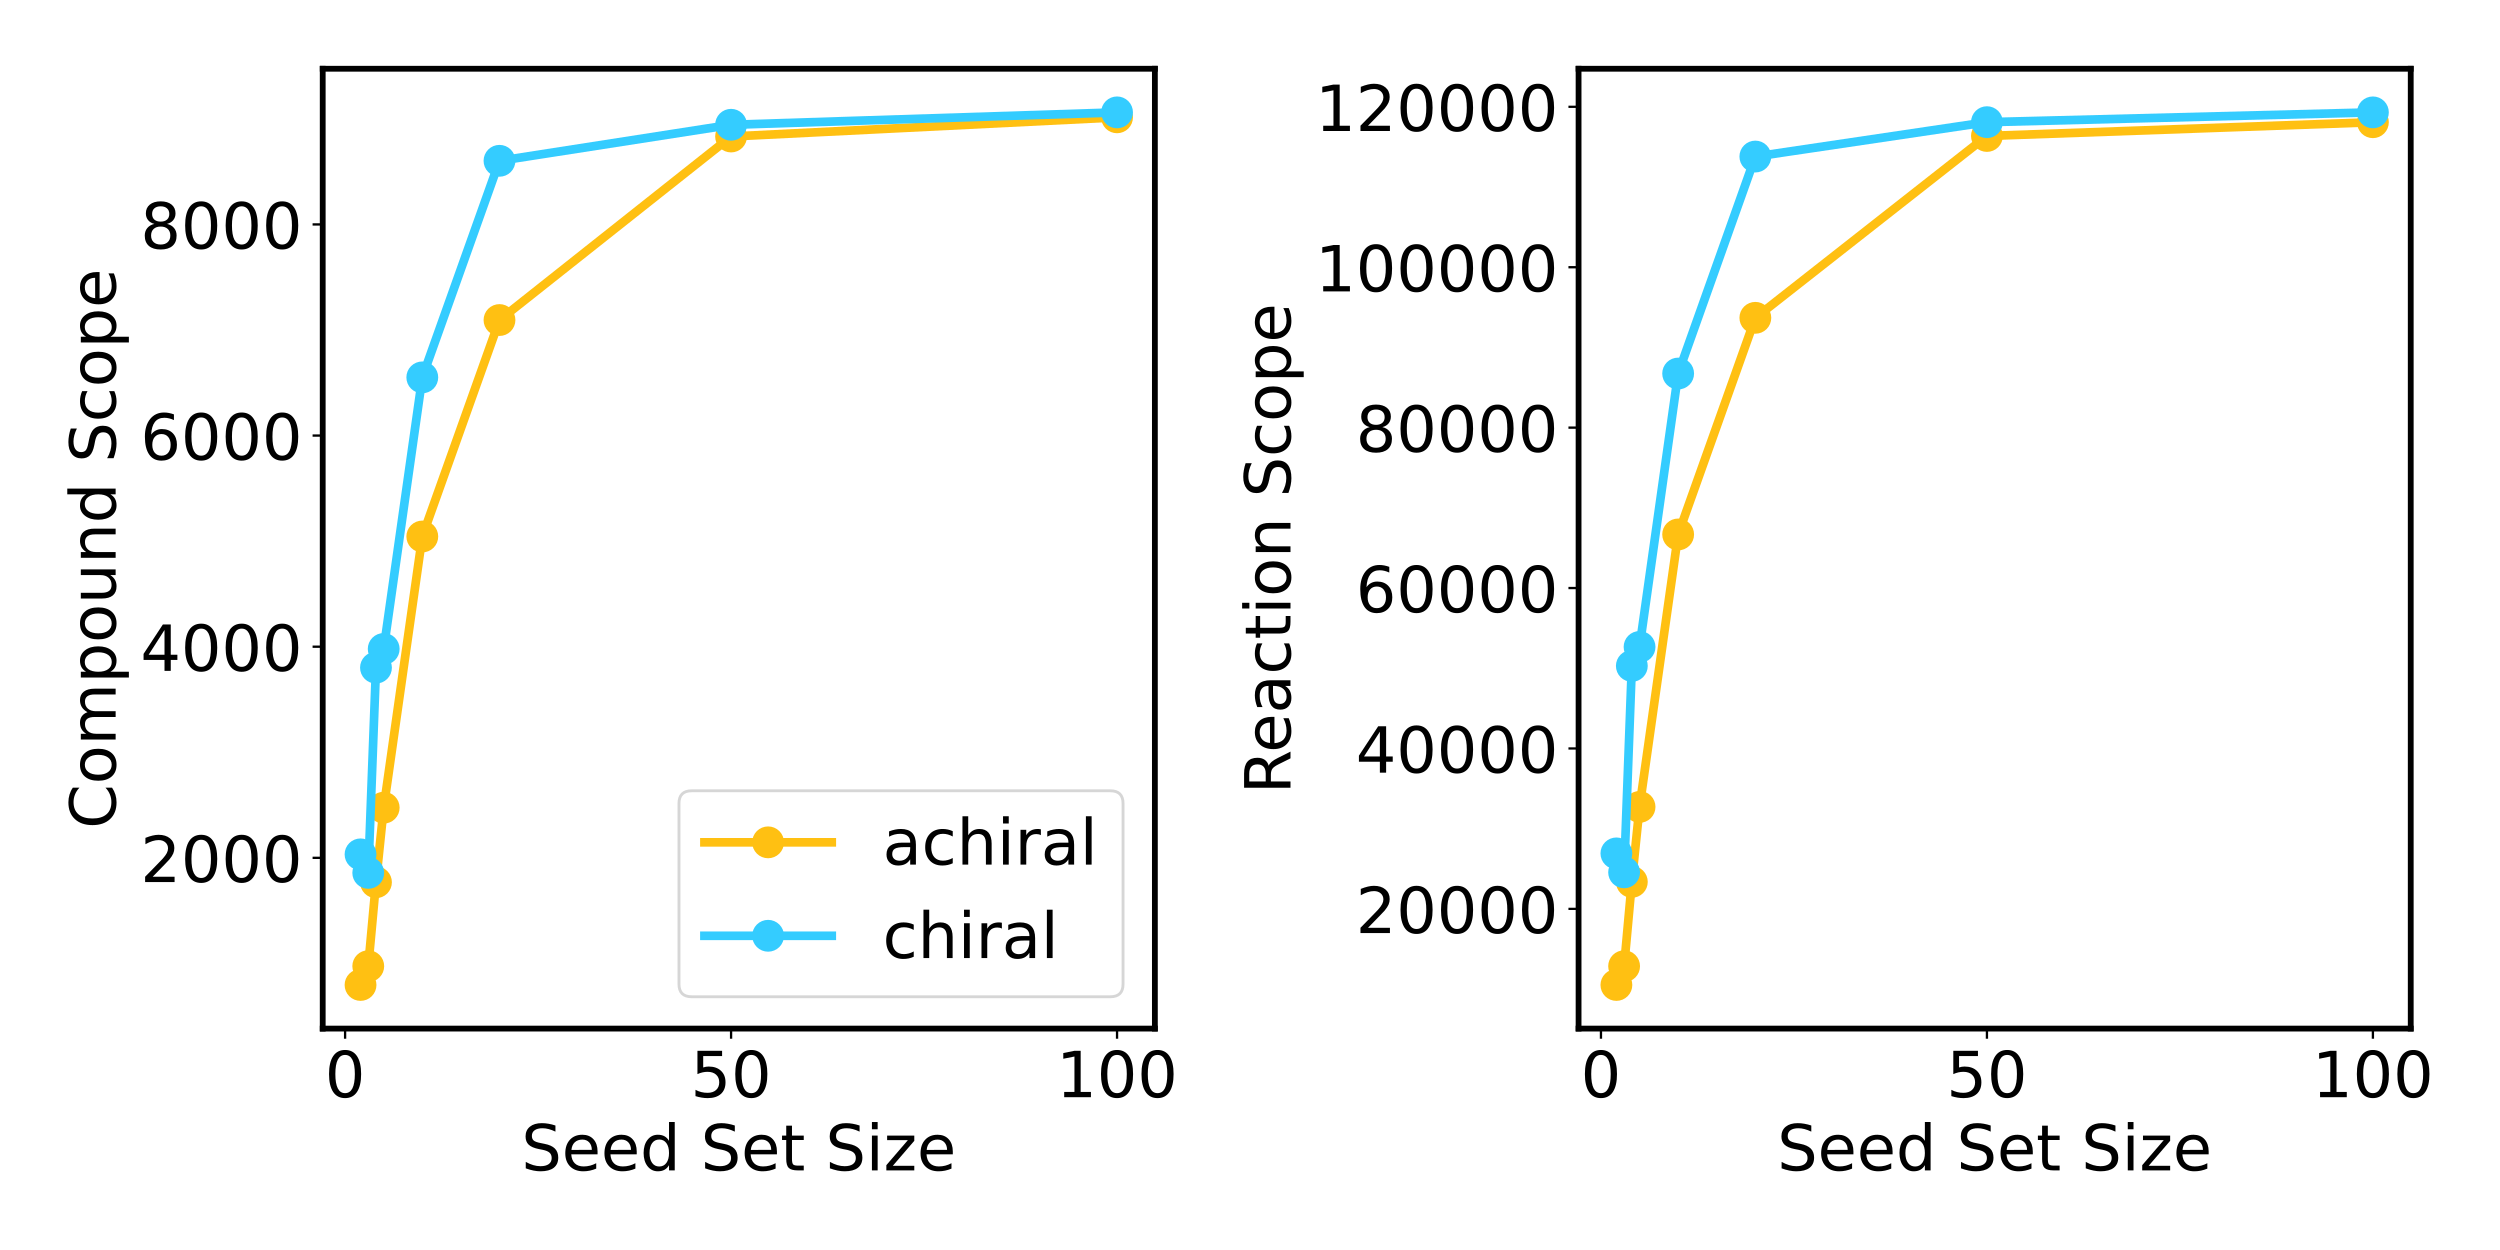
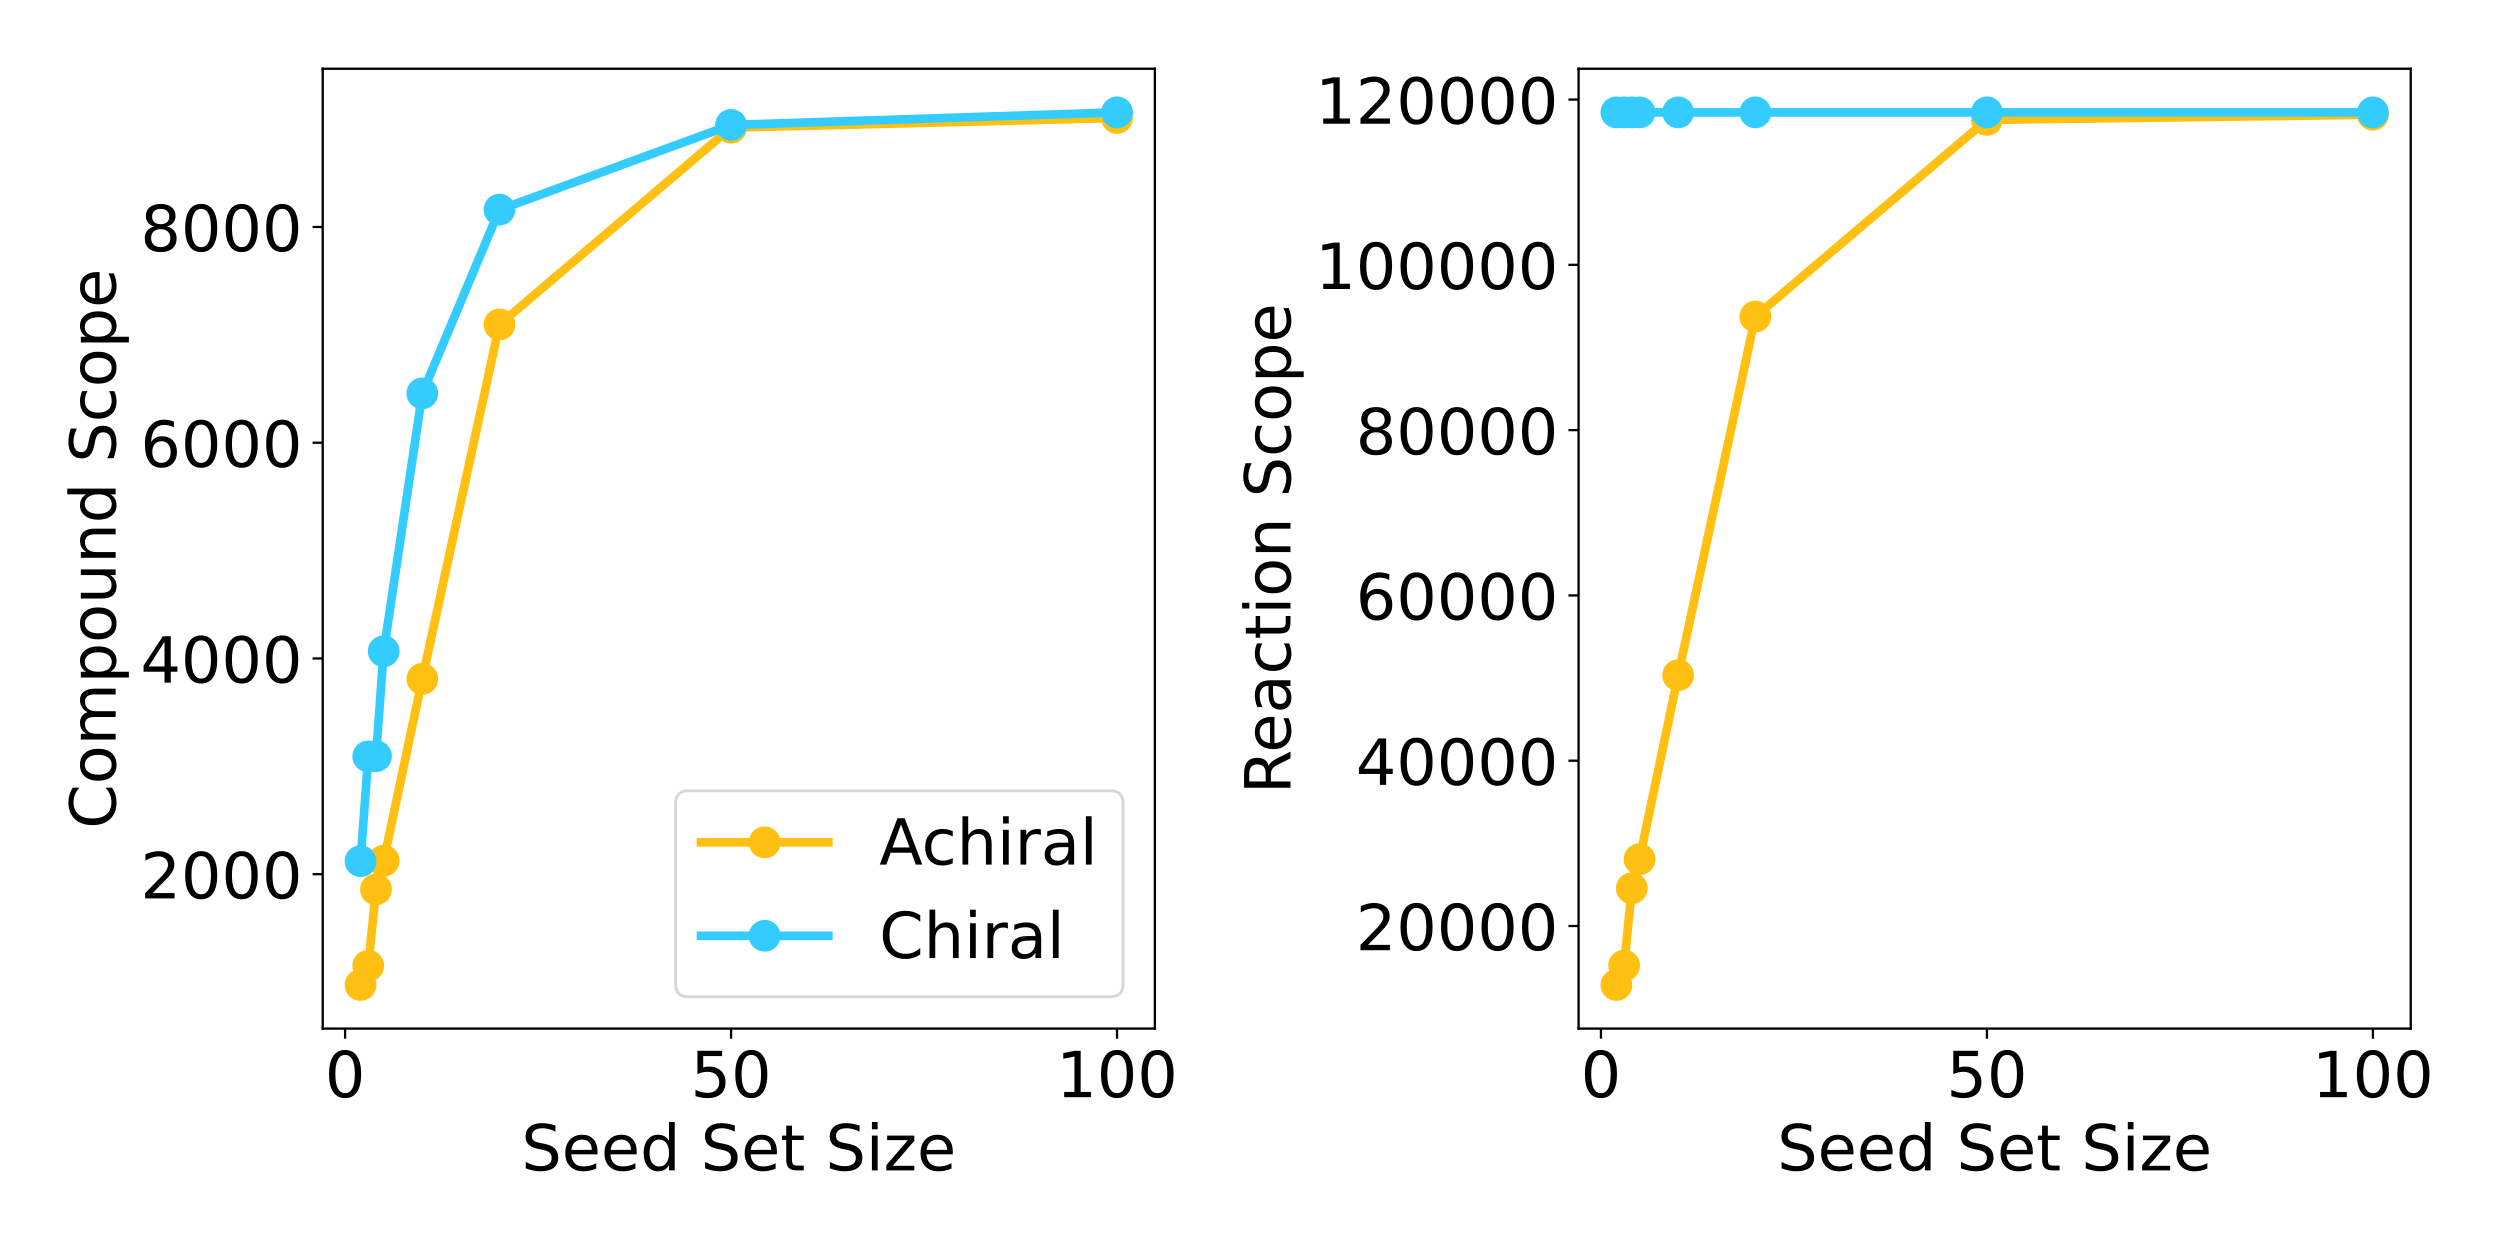
<svg xmlns="http://www.w3.org/2000/svg" xmlns:xlink="http://www.w3.org/1999/xlink" width="864pt" height="432pt" viewBox="0 0 864 432" version="1.1">
  <defs>
    <style type="text/css">*{stroke-linejoin: round; stroke-linecap: butt}</style>
  </defs>
  <g id="figure_1">
    <g id="patch_1">
      <path d="M 0 432  L 864 432  L 864 0  L 0 0  z " style="fill: #ffffff" />
    </g>
    <g id="axes_1">
      <g id="patch_2">
        <path d="M 111.53 355.48  L 399.125 355.48  L 399.125 23.76  L 111.53 23.76  z " style="fill: #ffffff" />
      </g>
      <g id="matplotlib.axis_1">
        <g id="xtick_1">
          <g id="line2d_1">
            <defs>
-               <path id="m69661c7855" d="M 0 0  L 0 3.5  " style="stroke: #000000; stroke-width: 0.8" />
+               <path id="m229aaa0eaf" d="M 0 0  L 0 3.5  " style="stroke: #000000; stroke-width: 0.8" />
            </defs>
            <g>
-               <use xlink:href="#m69661c7855" x="119.267" y="355.48" style="stroke: #000000; stroke-width: 0.8" />
+               <use xlink:href="#m229aaa0eaf" x="119.267" y="355.48" style="stroke: #000000; stroke-width: 0.8" />
            </g>
          </g>
          <g id="text_1">
            <g transform="translate(112.268 379.1966) scale(0.22 -0.22)">
              <defs>
                <path id="DejaVuSans-30" d="M 2034 4250  Q 1547 4250 1301 3770  Q 1056 3291 1056 2328  Q 1056 1369 1301 889  Q 1547 409 2034 409  Q 2525 409 2770 889  Q 3016 1369 3016 2328  Q 3016 3291 2770 3770  Q 2525 4250 2034 4250  z M 2034 4750  Q 2819 4750 3233 4129  Q 3647 3509 3647 2328  Q 3647 1150 3233 529  Q 2819 -91 2034 -91  Q 1250 -91 836 529  Q 422 1150 422 2328  Q 422 3509 836 4129  Q 1250 4750 2034 4750  z " transform="scale(0.015625)" />
              </defs>
              <use xlink:href="#DejaVuSans-30" />
            </g>
          </g>
        </g>
        <g id="xtick_2">
          <g id="line2d_2">
            <g>
-               <use xlink:href="#m69661c7855" x="252.66" y="355.48" style="stroke: #000000; stroke-width: 0.8" />
+               <use xlink:href="#m229aaa0eaf" x="252.66" y="355.48" style="stroke: #000000; stroke-width: 0.8" />
            </g>
          </g>
          <g id="text_2">
            <g transform="translate(238.662 379.1966) scale(0.22 -0.22)">
              <defs>
                <path id="DejaVuSans-35" d="M 691 4666  L 3169 4666  L 3169 4134  L 1269 4134  L 1269 2991  Q 1406 3038 1543 3061  Q 1681 3084 1819 3084  Q 2600 3084 3056 2656  Q 3513 2228 3513 1497  Q 3513 744 3044 326  Q 2575 -91 1722 -91  Q 1428 -91 1123 -41  Q 819 9 494 109  L 494 744  Q 775 591 1075 516  Q 1375 441 1709 441  Q 2250 441 2565 725  Q 2881 1009 2881 1497  Q 2881 1984 2565 2268  Q 2250 2553 1709 2553  Q 1456 2553 1204 2497  Q 953 2441 691 2322  L 691 4666  z " transform="scale(0.015625)" />
              </defs>
              <use xlink:href="#DejaVuSans-35" />
              <use xlink:href="#DejaVuSans-30" x="63.623" />
            </g>
          </g>
        </g>
        <g id="xtick_3">
          <g id="line2d_3">
            <g>
-               <use xlink:href="#m69661c7855" x="386.052" y="355.48" style="stroke: #000000; stroke-width: 0.8" />
+               <use xlink:href="#m229aaa0eaf" x="386.052" y="355.48" style="stroke: #000000; stroke-width: 0.8" />
            </g>
          </g>
          <g id="text_3">
            <g transform="translate(365.056 379.1966) scale(0.22 -0.22)">
              <defs>
                <path id="DejaVuSans-31" d="M 794 531  L 1825 531  L 1825 4091  L 703 3866  L 703 4441  L 1819 4666  L 2450 4666  L 2450 531  L 3481 531  L 3481 0  L 794 0  L 794 531  z " transform="scale(0.015625)" />
              </defs>
              <use xlink:href="#DejaVuSans-31" />
              <use xlink:href="#DejaVuSans-30" x="63.623" />
              <use xlink:href="#DejaVuSans-30" x="127.246" />
            </g>
          </g>
        </g>
        <g id="text_4">
          <g transform="translate(180.187 404.4884) scale(0.22 -0.22)">
            <defs>
              <path id="DejaVuSans-53" d="M 3425 4513  L 3425 3897  Q 3066 4069 2747 4153  Q 2428 4238 2131 4238  Q 1616 4238 1336 4038  Q 1056 3838 1056 3469  Q 1056 3159 1242 3001  Q 1428 2844 1947 2747  L 2328 2669  Q 3034 2534 3370 2195  Q 3706 1856 3706 1288  Q 3706 609 3251 259  Q 2797 -91 1919 -91  Q 1588 -91 1214 -16  Q 841 59 441 206  L 441 856  Q 825 641 1194 531  Q 1563 422 1919 422  Q 2459 422 2753 634  Q 3047 847 3047 1241  Q 3047 1584 2836 1778  Q 2625 1972 2144 2069  L 1759 2144  Q 1053 2284 737 2584  Q 422 2884 422 3419  Q 422 4038 858 4394  Q 1294 4750 2059 4750  Q 2388 4750 2728 4690  Q 3069 4631 3425 4513  z " transform="scale(0.015625)" />
              <path id="DejaVuSans-65" d="M 3597 1894  L 3597 1613  L 953 1613  Q 991 1019 1311 708  Q 1631 397 2203 397  Q 2534 397 2845 478  Q 3156 559 3463 722  L 3463 178  Q 3153 47 2828 -22  Q 2503 -91 2169 -91  Q 1331 -91 842 396  Q 353 884 353 1716  Q 353 2575 817 3079  Q 1281 3584 2069 3584  Q 2775 3584 3186 3129  Q 3597 2675 3597 1894  z M 3022 2063  Q 3016 2534 2758 2815  Q 2500 3097 2075 3097  Q 1594 3097 1305 2825  Q 1016 2553 972 2059  L 3022 2063  z " transform="scale(0.015625)" />
              <path id="DejaVuSans-64" d="M 2906 2969  L 2906 4863  L 3481 4863  L 3481 0  L 2906 0  L 2906 525  Q 2725 213 2448 61  Q 2172 -91 1784 -91  Q 1150 -91 751 415  Q 353 922 353 1747  Q 353 2572 751 3078  Q 1150 3584 1784 3584  Q 2172 3584 2448 3432  Q 2725 3281 2906 2969  z M 947 1747  Q 947 1113 1208 752  Q 1469 391 1925 391  Q 2381 391 2643 752  Q 2906 1113 2906 1747  Q 2906 2381 2643 2742  Q 2381 3103 1925 3103  Q 1469 3103 1208 2742  Q 947 2381 947 1747  z " transform="scale(0.015625)" />
              <path id="DejaVuSans-20" transform="scale(0.015625)" />
              <path id="DejaVuSans-74" d="M 1172 4494  L 1172 3500  L 2356 3500  L 2356 3053  L 1172 3053  L 1172 1153  Q 1172 725 1289 603  Q 1406 481 1766 481  L 2356 481  L 2356 0  L 1766 0  Q 1100 0 847 248  Q 594 497 594 1153  L 594 3053  L 172 3053  L 172 3500  L 594 3500  L 594 4494  L 1172 4494  z " transform="scale(0.015625)" />
              <path id="DejaVuSans-69" d="M 603 3500  L 1178 3500  L 1178 0  L 603 0  L 603 3500  z M 603 4863  L 1178 4863  L 1178 4134  L 603 4134  L 603 4863  z " transform="scale(0.015625)" />
              <path id="DejaVuSans-7a" d="M 353 3500  L 3084 3500  L 3084 2975  L 922 459  L 3084 459  L 3084 0  L 275 0  L 275 525  L 2438 3041  L 353 3041  L 353 3500  z " transform="scale(0.015625)" />
            </defs>
            <use xlink:href="#DejaVuSans-53" />
            <use xlink:href="#DejaVuSans-65" x="63.477" />
            <use xlink:href="#DejaVuSans-65" x="125" />
            <use xlink:href="#DejaVuSans-64" x="186.523" />
            <use xlink:href="#DejaVuSans-20" x="250" />
            <use xlink:href="#DejaVuSans-53" x="281.787" />
            <use xlink:href="#DejaVuSans-65" x="345.264" />
            <use xlink:href="#DejaVuSans-74" x="406.787" />
            <use xlink:href="#DejaVuSans-20" x="445.996" />
            <use xlink:href="#DejaVuSans-53" x="477.783" />
            <use xlink:href="#DejaVuSans-69" x="541.26" />
            <use xlink:href="#DejaVuSans-7a" x="569.043" />
            <use xlink:href="#DejaVuSans-65" x="621.533" />
          </g>
        </g>
      </g>
      <g id="matplotlib.axis_2">
        <g id="ytick_1">
          <g id="line2d_4">
            <defs>
-               <path id="m94de2bd56f" d="M 0 0  L -3.5 0  " style="stroke: #000000; stroke-width: 0.8" />
+               <path id="m6037455cc0" d="M 0 0  L -3.5 0  " style="stroke: #000000; stroke-width: 0.8" />
            </defs>
            <g>
-               <use xlink:href="#m94de2bd56f" x="111.53" y="296.475" style="stroke: #000000; stroke-width: 0.8" />
+               <use xlink:href="#m6037455cc0" x="111.53" y="302.121" style="stroke: #000000; stroke-width: 0.8" />
            </g>
          </g>
          <g id="text_5">
-             <g transform="translate(48.54 304.8334) scale(0.22 -0.22)">
+             <g transform="translate(48.54 310.4791) scale(0.22 -0.22)">
              <defs>
                <path id="DejaVuSans-32" d="M 1228 531  L 3431 531  L 3431 0  L 469 0  L 469 531  Q 828 903 1448 1529  Q 2069 2156 2228 2338  Q 2531 2678 2651 2914  Q 2772 3150 2772 3378  Q 2772 3750 2511 3984  Q 2250 4219 1831 4219  Q 1534 4219 1204 4116  Q 875 4013 500 3803  L 500 4441  Q 881 4594 1212 4672  Q 1544 4750 1819 4750  Q 2544 4750 2975 4387  Q 3406 4025 3406 3419  Q 3406 3131 3298 2873  Q 3191 2616 2906 2266  Q 2828 2175 2409 1742  Q 1991 1309 1228 531  z " transform="scale(0.015625)" />
              </defs>
              <use xlink:href="#DejaVuSans-32" />
              <use xlink:href="#DejaVuSans-30" x="63.623" />
              <use xlink:href="#DejaVuSans-30" x="127.246" />
              <use xlink:href="#DejaVuSans-30" x="190.869" />
            </g>
          </g>
        </g>
        <g id="ytick_2">
          <g id="line2d_5">
            <g>
-               <use xlink:href="#m94de2bd56f" x="111.53" y="223.503" style="stroke: #000000; stroke-width: 0.8" />
+               <use xlink:href="#m6037455cc0" x="111.53" y="227.564" style="stroke: #000000; stroke-width: 0.8" />
            </g>
          </g>
          <g id="text_6">
-             <g transform="translate(48.54 231.8611) scale(0.22 -0.22)">
+             <g transform="translate(48.54 235.9227) scale(0.22 -0.22)">
              <defs>
                <path id="DejaVuSans-34" d="M 2419 4116  L 825 1625  L 2419 1625  L 2419 4116  z M 2253 4666  L 3047 4666  L 3047 1625  L 3713 1625  L 3713 1100  L 3047 1100  L 3047 0  L 2419 0  L 2419 1100  L 313 1100  L 313 1709  L 2253 4666  z " transform="scale(0.015625)" />
              </defs>
              <use xlink:href="#DejaVuSans-34" />
              <use xlink:href="#DejaVuSans-30" x="63.623" />
              <use xlink:href="#DejaVuSans-30" x="127.246" />
              <use xlink:href="#DejaVuSans-30" x="190.869" />
            </g>
          </g>
        </g>
        <g id="ytick_3">
          <g id="line2d_6">
            <g>
-               <use xlink:href="#m94de2bd56f" x="111.53" y="150.531" style="stroke: #000000; stroke-width: 0.8" />
+               <use xlink:href="#m6037455cc0" x="111.53" y="153.008" style="stroke: #000000; stroke-width: 0.8" />
            </g>
          </g>
          <g id="text_7">
-             <g transform="translate(48.54 158.8889) scale(0.22 -0.22)">
+             <g transform="translate(48.54 161.3662) scale(0.22 -0.22)">
              <defs>
                <path id="DejaVuSans-36" d="M 2113 2584  Q 1688 2584 1439 2293  Q 1191 2003 1191 1497  Q 1191 994 1439 701  Q 1688 409 2113 409  Q 2538 409 2786 701  Q 3034 994 3034 1497  Q 3034 2003 2786 2293  Q 2538 2584 2113 2584  z M 3366 4563  L 3366 3988  Q 3128 4100 2886 4159  Q 2644 4219 2406 4219  Q 1781 4219 1451 3797  Q 1122 3375 1075 2522  Q 1259 2794 1537 2939  Q 1816 3084 2150 3084  Q 2853 3084 3261 2657  Q 3669 2231 3669 1497  Q 3669 778 3244 343  Q 2819 -91 2113 -91  Q 1303 -91 875 529  Q 447 1150 447 2328  Q 447 3434 972 4092  Q 1497 4750 2381 4750  Q 2619 4750 2861 4703  Q 3103 4656 3366 4563  z " transform="scale(0.015625)" />
              </defs>
              <use xlink:href="#DejaVuSans-36" />
              <use xlink:href="#DejaVuSans-30" x="63.623" />
              <use xlink:href="#DejaVuSans-30" x="127.246" />
              <use xlink:href="#DejaVuSans-30" x="190.869" />
            </g>
          </g>
        </g>
        <g id="ytick_4">
          <g id="line2d_7">
            <g>
-               <use xlink:href="#m94de2bd56f" x="111.53" y="77.558" style="stroke: #000000; stroke-width: 0.8" />
+               <use xlink:href="#m6037455cc0" x="111.53" y="78.452" style="stroke: #000000; stroke-width: 0.8" />
            </g>
          </g>
          <g id="text_8">
-             <g transform="translate(48.54 85.91663) scale(0.22 -0.22)">
+             <g transform="translate(48.54 86.80979) scale(0.22 -0.22)">
              <defs>
                <path id="DejaVuSans-38" d="M 2034 2216  Q 1584 2216 1326 1975  Q 1069 1734 1069 1313  Q 1069 891 1326 650  Q 1584 409 2034 409  Q 2484 409 2743 651  Q 3003 894 3003 1313  Q 3003 1734 2745 1975  Q 2488 2216 2034 2216  z M 1403 2484  Q 997 2584 770 2862  Q 544 3141 544 3541  Q 544 4100 942 4425  Q 1341 4750 2034 4750  Q 2731 4750 3128 4425  Q 3525 4100 3525 3541  Q 3525 3141 3298 2862  Q 3072 2584 2669 2484  Q 3125 2378 3379 2068  Q 3634 1759 3634 1313  Q 3634 634 3220 271  Q 2806 -91 2034 -91  Q 1263 -91 848 271  Q 434 634 434 1313  Q 434 1759 690 2068  Q 947 2378 1403 2484  z M 1172 3481  Q 1172 3119 1398 2916  Q 1625 2713 2034 2713  Q 2441 2713 2670 2916  Q 2900 3119 2900 3481  Q 2900 3844 2670 4047  Q 2441 4250 2034 4250  Q 1625 4250 1398 4047  Q 1172 3844 1172 3481  z " transform="scale(0.015625)" />
              </defs>
              <use xlink:href="#DejaVuSans-38" />
              <use xlink:href="#DejaVuSans-30" x="63.623" />
              <use xlink:href="#DejaVuSans-30" x="127.246" />
              <use xlink:href="#DejaVuSans-30" x="190.869" />
            </g>
          </g>
        </g>
        <g id="text_9">
          <g transform="translate(39.96469 286.3959) rotate(-90) scale(0.22 -0.22)">
            <defs>
              <path id="DejaVuSans-43" d="M 4122 4306  L 4122 3641  Q 3803 3938 3442 4084  Q 3081 4231 2675 4231  Q 1875 4231 1450 3742  Q 1025 3253 1025 2328  Q 1025 1406 1450 917  Q 1875 428 2675 428  Q 3081 428 3442 575  Q 3803 722 4122 1019  L 4122 359  Q 3791 134 3420 21  Q 3050 -91 2638 -91  Q 1578 -91 968 557  Q 359 1206 359 2328  Q 359 3453 968 4101  Q 1578 4750 2638 4750  Q 3056 4750 3426 4639  Q 3797 4528 4122 4306  z " transform="scale(0.015625)" />
              <path id="DejaVuSans-6f" d="M 1959 3097  Q 1497 3097 1228 2736  Q 959 2375 959 1747  Q 959 1119 1226 758  Q 1494 397 1959 397  Q 2419 397 2687 759  Q 2956 1122 2956 1747  Q 2956 2369 2687 2733  Q 2419 3097 1959 3097  z M 1959 3584  Q 2709 3584 3137 3096  Q 3566 2609 3566 1747  Q 3566 888 3137 398  Q 2709 -91 1959 -91  Q 1206 -91 779 398  Q 353 888 353 1747  Q 353 2609 779 3096  Q 1206 3584 1959 3584  z " transform="scale(0.015625)" />
              <path id="DejaVuSans-6d" d="M 3328 2828  Q 3544 3216 3844 3400  Q 4144 3584 4550 3584  Q 5097 3584 5394 3201  Q 5691 2819 5691 2113  L 5691 0  L 5113 0  L 5113 2094  Q 5113 2597 4934 2840  Q 4756 3084 4391 3084  Q 3944 3084 3684 2787  Q 3425 2491 3425 1978  L 3425 0  L 2847 0  L 2847 2094  Q 2847 2600 2669 2842  Q 2491 3084 2119 3084  Q 1678 3084 1418 2786  Q 1159 2488 1159 1978  L 1159 0  L 581 0  L 581 3500  L 1159 3500  L 1159 2956  Q 1356 3278 1631 3431  Q 1906 3584 2284 3584  Q 2666 3584 2933 3390  Q 3200 3197 3328 2828  z " transform="scale(0.015625)" />
              <path id="DejaVuSans-70" d="M 1159 525  L 1159 -1331  L 581 -1331  L 581 3500  L 1159 3500  L 1159 2969  Q 1341 3281 1617 3432  Q 1894 3584 2278 3584  Q 2916 3584 3314 3078  Q 3713 2572 3713 1747  Q 3713 922 3314 415  Q 2916 -91 2278 -91  Q 1894 -91 1617 61  Q 1341 213 1159 525  z M 3116 1747  Q 3116 2381 2855 2742  Q 2594 3103 2138 3103  Q 1681 3103 1420 2742  Q 1159 2381 1159 1747  Q 1159 1113 1420 752  Q 1681 391 2138 391  Q 2594 391 2855 752  Q 3116 1113 3116 1747  z " transform="scale(0.015625)" />
              <path id="DejaVuSans-75" d="M 544 1381  L 544 3500  L 1119 3500  L 1119 1403  Q 1119 906 1312 657  Q 1506 409 1894 409  Q 2359 409 2629 706  Q 2900 1003 2900 1516  L 2900 3500  L 3475 3500  L 3475 0  L 2900 0  L 2900 538  Q 2691 219 2414 64  Q 2138 -91 1772 -91  Q 1169 -91 856 284  Q 544 659 544 1381  z M 1991 3584  L 1991 3584  z " transform="scale(0.015625)" />
              <path id="DejaVuSans-6e" d="M 3513 2113  L 3513 0  L 2938 0  L 2938 2094  Q 2938 2591 2744 2837  Q 2550 3084 2163 3084  Q 1697 3084 1428 2787  Q 1159 2491 1159 1978  L 1159 0  L 581 0  L 581 3500  L 1159 3500  L 1159 2956  Q 1366 3272 1645 3428  Q 1925 3584 2291 3584  Q 2894 3584 3203 3211  Q 3513 2838 3513 2113  z " transform="scale(0.015625)" />
              <path id="DejaVuSans-63" d="M 3122 3366  L 3122 2828  Q 2878 2963 2633 3030  Q 2388 3097 2138 3097  Q 1578 3097 1268 2742  Q 959 2388 959 1747  Q 959 1106 1268 751  Q 1578 397 2138 397  Q 2388 397 2633 464  Q 2878 531 3122 666  L 3122 134  Q 2881 22 2623 -34  Q 2366 -91 2075 -91  Q 1284 -91 818 406  Q 353 903 353 1747  Q 353 2603 823 3093  Q 1294 3584 2113 3584  Q 2378 3584 2631 3529  Q 2884 3475 3122 3366  z " transform="scale(0.015625)" />
            </defs>
            <use xlink:href="#DejaVuSans-43" />
            <use xlink:href="#DejaVuSans-6f" x="69.824" />
            <use xlink:href="#DejaVuSans-6d" x="131.006" />
            <use xlink:href="#DejaVuSans-70" x="228.418" />
            <use xlink:href="#DejaVuSans-6f" x="291.895" />
            <use xlink:href="#DejaVuSans-75" x="353.076" />
            <use xlink:href="#DejaVuSans-6e" x="416.455" />
            <use xlink:href="#DejaVuSans-64" x="479.834" />
            <use xlink:href="#DejaVuSans-20" x="543.311" />
            <use xlink:href="#DejaVuSans-53" x="575.098" />
            <use xlink:href="#DejaVuSans-63" x="638.574" />
            <use xlink:href="#DejaVuSans-6f" x="693.555" />
            <use xlink:href="#DejaVuSans-70" x="754.736" />
            <use xlink:href="#DejaVuSans-65" x="818.213" />
          </g>
        </g>
      </g>
      <g id="line2d_8">
-         <path d="M 124.602 340.402  L 127.27 333.911  L 129.938 304.91  L 132.606 279.137  L 145.945 185.414  L 172.624 110.605  L 252.66 47.176  L 386.052 40.545  " clip-path="url(#p47112f2f4c)" style="fill: none; stroke: #ffc012; stroke-width: 3; stroke-linecap: square" />
+         <path d="M 124.602 340.402  L 127.27 333.775  L 129.938 307.374  L 132.606 297.47  L 145.945 234.628  L 172.624 112.141  L 252.66 44.114  L 386.052 40.765  " clip-path="url(#p36ae0cbd83)" style="fill: none; stroke: #ffc012; stroke-width: 3; stroke-linecap: square" />
        <defs>
-           <path id="m8c664c4b76" d="M 0 5  C 1.326 5 2.598 4.473 3.536 3.536  C 4.473 2.598 5 1.326 5 0  C 5 -1.326 4.473 -2.598 3.536 -3.536  C 2.598 -4.473 1.326 -5 0 -5  C -1.326 -5 -2.598 -4.473 -3.536 -3.536  C -4.473 -2.598 -5 -1.326 -5 0  C -5 1.326 -4.473 2.598 -3.536 3.536  C -2.598 4.473 -1.326 5 0 5  z " style="stroke: #ffc012" />
+           <path id="mcdc95169f0" d="M 0 5  C 1.326 5 2.598 4.473 3.536 3.536  C 4.473 2.598 5 1.326 5 0  C 5 -1.326 4.473 -2.598 3.536 -3.536  C 2.598 -4.473 1.326 -5 0 -5  C -1.326 -5 -2.598 -4.473 -3.536 -3.536  C -4.473 -2.598 -5 -1.326 -5 0  C -5 1.326 -4.473 2.598 -3.536 3.536  C -2.598 4.473 -1.326 5 0 5  z " style="stroke: #ffc012" />
        </defs>
-         <g clip-path="url(#p47112f2f4c)">
-           <use xlink:href="#m8c664c4b76" x="124.602" y="340.402" style="fill: #ffc012; stroke: #ffc012" />
-           <use xlink:href="#m8c664c4b76" x="127.27" y="333.911" style="fill: #ffc012; stroke: #ffc012" />
-           <use xlink:href="#m8c664c4b76" x="129.938" y="304.91" style="fill: #ffc012; stroke: #ffc012" />
-           <use xlink:href="#m8c664c4b76" x="132.606" y="279.137" style="fill: #ffc012; stroke: #ffc012" />
-           <use xlink:href="#m8c664c4b76" x="145.945" y="185.414" style="fill: #ffc012; stroke: #ffc012" />
-           <use xlink:href="#m8c664c4b76" x="172.624" y="110.605" style="fill: #ffc012; stroke: #ffc012" />
-           <use xlink:href="#m8c664c4b76" x="252.66" y="47.176" style="fill: #ffc012; stroke: #ffc012" />
-           <use xlink:href="#m8c664c4b76" x="386.052" y="40.545" style="fill: #ffc012; stroke: #ffc012" />
+         <g clip-path="url(#p36ae0cbd83)">
+           <use xlink:href="#mcdc95169f0" x="124.602" y="340.402" style="fill: #ffc012; stroke: #ffc012" />
+           <use xlink:href="#mcdc95169f0" x="127.27" y="333.775" style="fill: #ffc012; stroke: #ffc012" />
+           <use xlink:href="#mcdc95169f0" x="129.938" y="307.374" style="fill: #ffc012; stroke: #ffc012" />
+           <use xlink:href="#mcdc95169f0" x="132.606" y="297.47" style="fill: #ffc012; stroke: #ffc012" />
+           <use xlink:href="#mcdc95169f0" x="145.945" y="234.628" style="fill: #ffc012; stroke: #ffc012" />
+           <use xlink:href="#mcdc95169f0" x="172.624" y="112.141" style="fill: #ffc012; stroke: #ffc012" />
+           <use xlink:href="#mcdc95169f0" x="252.66" y="44.114" style="fill: #ffc012; stroke: #ffc012" />
+           <use xlink:href="#mcdc95169f0" x="386.052" y="40.765" style="fill: #ffc012; stroke: #ffc012" />
        </g>
      </g>
      <g id="line2d_9">
-         <path d="M 124.602 295.267  L 127.27 301.666  L 129.938 230.741  L 132.606 224.279  L 145.945 130.423  L 172.624 55.574  L 252.66 43.122  L 386.052 38.838  " clip-path="url(#p47112f2f4c)" style="fill: none; stroke: #34ccff; stroke-width: 3; stroke-linecap: square" />
+         <path d="M 124.602 297.629  L 127.27 261.404  L 129.938 261.333  L 132.606 225.067  L 145.945 135.949  L 172.624 72.454  L 252.66 43.173  L 386.052 38.838  " clip-path="url(#p36ae0cbd83)" style="fill: none; stroke: #34ccff; stroke-width: 3; stroke-linecap: square" />
        <defs>
-           <path id="m7d17a1a44e" d="M 0 5  C 1.326 5 2.598 4.473 3.536 3.536  C 4.473 2.598 5 1.326 5 0  C 5 -1.326 4.473 -2.598 3.536 -3.536  C 2.598 -4.473 1.326 -5 0 -5  C -1.326 -5 -2.598 -4.473 -3.536 -3.536  C -4.473 -2.598 -5 -1.326 -5 0  C -5 1.326 -4.473 2.598 -3.536 3.536  C -2.598 4.473 -1.326 5 0 5  z " style="stroke: #34ccff" />
+           <path id="m6e7e2b5695" d="M 0 5  C 1.326 5 2.598 4.473 3.536 3.536  C 4.473 2.598 5 1.326 5 0  C 5 -1.326 4.473 -2.598 3.536 -3.536  C 2.598 -4.473 1.326 -5 0 -5  C -1.326 -5 -2.598 -4.473 -3.536 -3.536  C -4.473 -2.598 -5 -1.326 -5 0  C -5 1.326 -4.473 2.598 -3.536 3.536  C -2.598 4.473 -1.326 5 0 5  z " style="stroke: #34ccff" />
        </defs>
-         <g clip-path="url(#p47112f2f4c)">
-           <use xlink:href="#m7d17a1a44e" x="124.602" y="295.267" style="fill: #34ccff; stroke: #34ccff" />
-           <use xlink:href="#m7d17a1a44e" x="127.27" y="301.666" style="fill: #34ccff; stroke: #34ccff" />
-           <use xlink:href="#m7d17a1a44e" x="129.938" y="230.741" style="fill: #34ccff; stroke: #34ccff" />
-           <use xlink:href="#m7d17a1a44e" x="132.606" y="224.279" style="fill: #34ccff; stroke: #34ccff" />
-           <use xlink:href="#m7d17a1a44e" x="145.945" y="130.423" style="fill: #34ccff; stroke: #34ccff" />
-           <use xlink:href="#m7d17a1a44e" x="172.624" y="55.574" style="fill: #34ccff; stroke: #34ccff" />
-           <use xlink:href="#m7d17a1a44e" x="252.66" y="43.122" style="fill: #34ccff; stroke: #34ccff" />
-           <use xlink:href="#m7d17a1a44e" x="386.052" y="38.838" style="fill: #34ccff; stroke: #34ccff" />
+         <g clip-path="url(#p36ae0cbd83)">
+           <use xlink:href="#m6e7e2b5695" x="124.602" y="297.629" style="fill: #34ccff; stroke: #34ccff" />
+           <use xlink:href="#m6e7e2b5695" x="127.27" y="261.404" style="fill: #34ccff; stroke: #34ccff" />
+           <use xlink:href="#m6e7e2b5695" x="129.938" y="261.333" style="fill: #34ccff; stroke: #34ccff" />
+           <use xlink:href="#m6e7e2b5695" x="132.606" y="225.067" style="fill: #34ccff; stroke: #34ccff" />
+           <use xlink:href="#m6e7e2b5695" x="145.945" y="135.949" style="fill: #34ccff; stroke: #34ccff" />
+           <use xlink:href="#m6e7e2b5695" x="172.624" y="72.454" style="fill: #34ccff; stroke: #34ccff" />
+           <use xlink:href="#m6e7e2b5695" x="252.66" y="43.173" style="fill: #34ccff; stroke: #34ccff" />
+           <use xlink:href="#m6e7e2b5695" x="386.052" y="38.838" style="fill: #34ccff; stroke: #34ccff" />
        </g>
      </g>
      <g id="patch_3">
-         <path d="M 111.53 355.48  L 111.53 23.76  " style="fill: none; stroke: #000000; stroke-width: 2; stroke-linejoin: miter; stroke-linecap: square" />
+         <path d="M 111.53 355.48  L 111.53 23.76  " style="fill: none; stroke: #000000; stroke-width: 0.8; stroke-linejoin: miter; stroke-linecap: square" />
      </g>
      <g id="patch_4">
-         <path d="M 399.125 355.48  L 399.125 23.76  " style="fill: none; stroke: #000000; stroke-width: 2; stroke-linejoin: miter; stroke-linecap: square" />
+         <path d="M 399.125 355.48  L 399.125 23.76  " style="fill: none; stroke: #000000; stroke-width: 0.8; stroke-linejoin: miter; stroke-linecap: square" />
      </g>
      <g id="patch_5">
-         <path d="M 111.53 355.48  L 399.125 355.48  " style="fill: none; stroke: #000000; stroke-width: 2; stroke-linejoin: miter; stroke-linecap: square" />
+         <path d="M 111.53 355.48  L 399.125 355.48  " style="fill: none; stroke: #000000; stroke-width: 0.8; stroke-linejoin: miter; stroke-linecap: square" />
      </g>
      <g id="patch_6">
-         <path d="M 111.53 23.76  L 399.125 23.76  " style="fill: none; stroke: #000000; stroke-width: 2; stroke-linejoin: miter; stroke-linecap: square" />
+         <path d="M 111.53 23.76  L 399.125 23.76  " style="fill: none; stroke: #000000; stroke-width: 0.8; stroke-linejoin: miter; stroke-linecap: square" />
      </g>
      <g id="legend_1">
        <g id="patch_7">
-           <path d="M 239.054 344.48  L 383.725 344.48  Q 388.125 344.48 388.125 340.08  L 388.125 277.696  Q 388.125 273.296 383.725 273.296  L 239.054 273.296  Q 234.654 273.296 234.654 277.696  L 234.654 340.08  Q 234.654 344.48 239.054 344.48  z " style="fill: #ffffff; opacity: 0.8; stroke: #cccccc; stroke-linejoin: miter" />
+           <path d="M 237.872 344.48  L 383.725 344.48  Q 388.125 344.48 388.125 340.08  L 388.125 277.696  Q 388.125 273.296 383.725 273.296  L 237.872 273.296  Q 233.472 273.296 233.472 277.696  L 233.472 340.08  Q 233.472 344.48 237.872 344.48  z " style="fill: #ffffff; opacity: 0.8; stroke: #cccccc; stroke-linejoin: miter" />
        </g>
        <g id="line2d_10">
-           <path d="M 243.454 291.113  L 265.454 291.113  L 287.454 291.113  " style="fill: none; stroke: #ffc012; stroke-width: 3; stroke-linecap: square" />
+           <path d="M 242.272 291.113  L 264.272 291.113  L 286.272 291.113  " style="fill: none; stroke: #ffc012; stroke-width: 3; stroke-linecap: square" />
          <g>
-             <use xlink:href="#m8c664c4b76" x="265.454" y="291.113" style="fill: #ffc012; stroke: #ffc012" />
+             <use xlink:href="#mcdc95169f0" x="264.272" y="291.113" style="fill: #ffc012; stroke: #ffc012" />
          </g>
        </g>
        <g id="text_10">
-           <g transform="translate(305.0541 298.8128) scale(0.22 -0.22)">
+           <g transform="translate(303.8716 298.8128) scale(0.22 -0.22)">
            <defs>
-               <path id="DejaVuSans-61" d="M 2194 1759  Q 1497 1759 1228 1600  Q 959 1441 959 1056  Q 959 750 1161 570  Q 1363 391 1709 391  Q 2188 391 2477 730  Q 2766 1069 2766 1631  L 2766 1759  L 2194 1759  z M 3341 1997  L 3341 0  L 2766 0  L 2766 531  Q 2569 213 2275 61  Q 1981 -91 1556 -91  Q 1019 -91 701 211  Q 384 513 384 1019  Q 384 1609 779 1909  Q 1175 2209 1959 2209  L 2766 2209  L 2766 2266  Q 2766 2663 2505 2880  Q 2244 3097 1772 3097  Q 1472 3097 1187 3025  Q 903 2953 641 2809  L 641 3341  Q 956 3463 1253 3523  Q 1550 3584 1831 3584  Q 2591 3584 2966 3190  Q 3341 2797 3341 1997  z " transform="scale(0.015625)" />
+               <path id="DejaVuSans-41" d="M 2188 4044  L 1331 1722  L 3047 1722  L 2188 4044  z M 1831 4666  L 2547 4666  L 4325 0  L 3669 0  L 3244 1197  L 1141 1197  L 716 0  L 50 0  L 1831 4666  z " transform="scale(0.015625)" />
              <path id="DejaVuSans-68" d="M 3513 2113  L 3513 0  L 2938 0  L 2938 2094  Q 2938 2591 2744 2837  Q 2550 3084 2163 3084  Q 1697 3084 1428 2787  Q 1159 2491 1159 1978  L 1159 0  L 581 0  L 581 4863  L 1159 4863  L 1159 2956  Q 1366 3272 1645 3428  Q 1925 3584 2291 3584  Q 2894 3584 3203 3211  Q 3513 2838 3513 2113  z " transform="scale(0.015625)" />
              <path id="DejaVuSans-72" d="M 2631 2963  Q 2534 3019 2420 3045  Q 2306 3072 2169 3072  Q 1681 3072 1420 2755  Q 1159 2438 1159 1844  L 1159 0  L 581 0  L 581 3500  L 1159 3500  L 1159 2956  Q 1341 3275 1631 3429  Q 1922 3584 2338 3584  Q 2397 3584 2469 3576  Q 2541 3569 2628 3553  L 2631 2963  z " transform="scale(0.015625)" />
+               <path id="DejaVuSans-61" d="M 2194 1759  Q 1497 1759 1228 1600  Q 959 1441 959 1056  Q 959 750 1161 570  Q 1363 391 1709 391  Q 2188 391 2477 730  Q 2766 1069 2766 1631  L 2766 1759  L 2194 1759  z M 3341 1997  L 3341 0  L 2766 0  L 2766 531  Q 2569 213 2275 61  Q 1981 -91 1556 -91  Q 1019 -91 701 211  Q 384 513 384 1019  Q 384 1609 779 1909  Q 1175 2209 1959 2209  L 2766 2209  L 2766 2266  Q 2766 2663 2505 2880  Q 2244 3097 1772 3097  Q 1472 3097 1187 3025  Q 903 2953 641 2809  L 641 3341  Q 956 3463 1253 3523  Q 1550 3584 1831 3584  Q 2591 3584 2966 3190  Q 3341 2797 3341 1997  z " transform="scale(0.015625)" />
              <path id="DejaVuSans-6c" d="M 603 4863  L 1178 4863  L 1178 0  L 603 0  L 603 4863  z " transform="scale(0.015625)" />
            </defs>
-             <use xlink:href="#DejaVuSans-61" />
-             <use xlink:href="#DejaVuSans-63" x="61.279" />
-             <use xlink:href="#DejaVuSans-68" x="116.26" />
-             <use xlink:href="#DejaVuSans-69" x="179.639" />
-             <use xlink:href="#DejaVuSans-72" x="207.422" />
-             <use xlink:href="#DejaVuSans-61" x="248.535" />
-             <use xlink:href="#DejaVuSans-6c" x="309.814" />
+             <use xlink:href="#DejaVuSans-41" />
+             <use xlink:href="#DejaVuSans-63" x="66.658" />
+             <use xlink:href="#DejaVuSans-68" x="121.639" />
+             <use xlink:href="#DejaVuSans-69" x="185.018" />
+             <use xlink:href="#DejaVuSans-72" x="212.801" />
+             <use xlink:href="#DejaVuSans-61" x="253.914" />
+             <use xlink:href="#DejaVuSans-6c" x="315.193" />
          </g>
        </g>
        <g id="line2d_11">
-           <path d="M 243.454 323.405  L 265.454 323.405  L 287.454 323.405  " style="fill: none; stroke: #34ccff; stroke-width: 3; stroke-linecap: square" />
+           <path d="M 242.272 323.405  L 264.272 323.405  L 286.272 323.405  " style="fill: none; stroke: #34ccff; stroke-width: 3; stroke-linecap: square" />
          <g>
-             <use xlink:href="#m7d17a1a44e" x="265.454" y="323.405" style="fill: #34ccff; stroke: #34ccff" />
+             <use xlink:href="#m6e7e2b5695" x="264.272" y="323.405" style="fill: #34ccff; stroke: #34ccff" />
          </g>
        </g>
        <g id="text_11">
-           <g transform="translate(305.0541 331.1047) scale(0.22 -0.22)">
-             <use xlink:href="#DejaVuSans-63" />
-             <use xlink:href="#DejaVuSans-68" x="54.98" />
-             <use xlink:href="#DejaVuSans-69" x="118.359" />
-             <use xlink:href="#DejaVuSans-72" x="146.143" />
-             <use xlink:href="#DejaVuSans-61" x="187.256" />
-             <use xlink:href="#DejaVuSans-6c" x="248.535" />
+           <g transform="translate(303.8716 331.1047) scale(0.22 -0.22)">
+             <use xlink:href="#DejaVuSans-43" />
+             <use xlink:href="#DejaVuSans-68" x="69.824" />
+             <use xlink:href="#DejaVuSans-69" x="133.203" />
+             <use xlink:href="#DejaVuSans-72" x="160.986" />
+             <use xlink:href="#DejaVuSans-61" x="202.1" />
+             <use xlink:href="#DejaVuSans-6c" x="263.379" />
          </g>
        </g>
      </g>
    </g>
    <g id="axes_2">
      <g id="patch_8">
        <path d="M 545.555 355.48  L 833.15 355.48  L 833.15 23.76  L 545.555 23.76  z " style="fill: #ffffff" />
      </g>
      <g id="matplotlib.axis_3">
        <g id="xtick_4">
          <g id="line2d_12">
            <g>
-               <use xlink:href="#m69661c7855" x="553.292" y="355.48" style="stroke: #000000; stroke-width: 0.8" />
+               <use xlink:href="#m229aaa0eaf" x="553.292" y="355.48" style="stroke: #000000; stroke-width: 0.8" />
            </g>
          </g>
          <g id="text_12">
            <g transform="translate(546.293 379.1966) scale(0.22 -0.22)">
              <use xlink:href="#DejaVuSans-30" />
            </g>
          </g>
        </g>
        <g id="xtick_5">
          <g id="line2d_13">
            <g>
-               <use xlink:href="#m69661c7855" x="686.685" y="355.48" style="stroke: #000000; stroke-width: 0.8" />
+               <use xlink:href="#m229aaa0eaf" x="686.685" y="355.48" style="stroke: #000000; stroke-width: 0.8" />
            </g>
          </g>
          <g id="text_13">
            <g transform="translate(672.687 379.1966) scale(0.22 -0.22)">
              <use xlink:href="#DejaVuSans-35" />
              <use xlink:href="#DejaVuSans-30" x="63.623" />
            </g>
          </g>
        </g>
        <g id="xtick_6">
          <g id="line2d_14">
            <g>
-               <use xlink:href="#m69661c7855" x="820.077" y="355.48" style="stroke: #000000; stroke-width: 0.8" />
+               <use xlink:href="#m229aaa0eaf" x="820.077" y="355.48" style="stroke: #000000; stroke-width: 0.8" />
            </g>
          </g>
          <g id="text_14">
            <g transform="translate(799.081 379.1966) scale(0.22 -0.22)">
              <use xlink:href="#DejaVuSans-31" />
              <use xlink:href="#DejaVuSans-30" x="63.623" />
              <use xlink:href="#DejaVuSans-30" x="127.246" />
            </g>
          </g>
        </g>
        <g id="text_15">
          <g transform="translate(614.212 404.4884) scale(0.22 -0.22)">
            <use xlink:href="#DejaVuSans-53" />
            <use xlink:href="#DejaVuSans-65" x="63.477" />
            <use xlink:href="#DejaVuSans-65" x="125" />
            <use xlink:href="#DejaVuSans-64" x="186.523" />
            <use xlink:href="#DejaVuSans-20" x="250" />
            <use xlink:href="#DejaVuSans-53" x="281.787" />
            <use xlink:href="#DejaVuSans-65" x="345.264" />
            <use xlink:href="#DejaVuSans-74" x="406.787" />
            <use xlink:href="#DejaVuSans-20" x="445.996" />
            <use xlink:href="#DejaVuSans-53" x="477.783" />
            <use xlink:href="#DejaVuSans-69" x="541.26" />
            <use xlink:href="#DejaVuSans-7a" x="569.043" />
            <use xlink:href="#DejaVuSans-65" x="621.533" />
          </g>
        </g>
      </g>
      <g id="matplotlib.axis_4">
        <g id="ytick_5">
          <g id="line2d_15">
            <g>
-               <use xlink:href="#m94de2bd56f" x="545.555" y="314.107" style="stroke: #000000; stroke-width: 0.8" />
+               <use xlink:href="#m6037455cc0" x="545.555" y="320.023" style="stroke: #000000; stroke-width: 0.8" />
            </g>
          </g>
          <g id="text_16">
-             <g transform="translate(468.5675 322.4653) scale(0.22 -0.22)">
+             <g transform="translate(468.5675 328.3814) scale(0.22 -0.22)">
              <use xlink:href="#DejaVuSans-32" />
              <use xlink:href="#DejaVuSans-30" x="63.623" />
              <use xlink:href="#DejaVuSans-30" x="127.246" />
              <use xlink:href="#DejaVuSans-30" x="190.869" />
              <use xlink:href="#DejaVuSans-30" x="254.492" />
            </g>
          </g>
        </g>
        <g id="ytick_6">
          <g id="line2d_16">
            <g>
-               <use xlink:href="#m94de2bd56f" x="545.555" y="258.668" style="stroke: #000000; stroke-width: 0.8" />
+               <use xlink:href="#m6037455cc0" x="545.555" y="262.9" style="stroke: #000000; stroke-width: 0.8" />
            </g>
          </g>
          <g id="text_17">
-             <g transform="translate(468.5675 267.0262) scale(0.22 -0.22)">
+             <g transform="translate(468.5675 271.2585) scale(0.22 -0.22)">
              <use xlink:href="#DejaVuSans-34" />
              <use xlink:href="#DejaVuSans-30" x="63.623" />
              <use xlink:href="#DejaVuSans-30" x="127.246" />
              <use xlink:href="#DejaVuSans-30" x="190.869" />
              <use xlink:href="#DejaVuSans-30" x="254.492" />
            </g>
          </g>
        </g>
        <g id="ytick_7">
          <g id="line2d_17">
            <g>
-               <use xlink:href="#m94de2bd56f" x="545.555" y="203.229" style="stroke: #000000; stroke-width: 0.8" />
+               <use xlink:href="#m6037455cc0" x="545.555" y="205.777" style="stroke: #000000; stroke-width: 0.8" />
            </g>
          </g>
          <g id="text_18">
-             <g transform="translate(468.5675 211.5872) scale(0.22 -0.22)">
+             <g transform="translate(468.5675 214.1355) scale(0.22 -0.22)">
              <use xlink:href="#DejaVuSans-36" />
              <use xlink:href="#DejaVuSans-30" x="63.623" />
              <use xlink:href="#DejaVuSans-30" x="127.246" />
              <use xlink:href="#DejaVuSans-30" x="190.869" />
              <use xlink:href="#DejaVuSans-30" x="254.492" />
            </g>
          </g>
        </g>
        <g id="ytick_8">
          <g id="line2d_18">
            <g>
-               <use xlink:href="#m94de2bd56f" x="545.555" y="147.79" style="stroke: #000000; stroke-width: 0.8" />
+               <use xlink:href="#m6037455cc0" x="545.555" y="148.654" style="stroke: #000000; stroke-width: 0.8" />
            </g>
          </g>
          <g id="text_19">
-             <g transform="translate(468.5675 156.1481) scale(0.22 -0.22)">
+             <g transform="translate(468.5675 157.0125) scale(0.22 -0.22)">
              <use xlink:href="#DejaVuSans-38" />
              <use xlink:href="#DejaVuSans-30" x="63.623" />
              <use xlink:href="#DejaVuSans-30" x="127.246" />
              <use xlink:href="#DejaVuSans-30" x="190.869" />
              <use xlink:href="#DejaVuSans-30" x="254.492" />
            </g>
          </g>
        </g>
        <g id="ytick_9">
          <g id="line2d_19">
            <g>
-               <use xlink:href="#m94de2bd56f" x="545.555" y="92.351" style="stroke: #000000; stroke-width: 0.8" />
+               <use xlink:href="#m6037455cc0" x="545.555" y="91.531" style="stroke: #000000; stroke-width: 0.8" />
            </g>
          </g>
          <g id="text_20">
-             <g transform="translate(454.57 100.709) scale(0.22 -0.22)">
+             <g transform="translate(454.57 99.88955) scale(0.22 -0.22)">
              <use xlink:href="#DejaVuSans-31" />
              <use xlink:href="#DejaVuSans-30" x="63.623" />
              <use xlink:href="#DejaVuSans-30" x="127.246" />
              <use xlink:href="#DejaVuSans-30" x="190.869" />
              <use xlink:href="#DejaVuSans-30" x="254.492" />
              <use xlink:href="#DejaVuSans-30" x="318.115" />
            </g>
          </g>
        </g>
        <g id="ytick_10">
          <g id="line2d_20">
            <g>
-               <use xlink:href="#m94de2bd56f" x="545.555" y="36.912" style="stroke: #000000; stroke-width: 0.8" />
+               <use xlink:href="#m6037455cc0" x="545.555" y="34.408" style="stroke: #000000; stroke-width: 0.8" />
            </g>
          </g>
          <g id="text_21">
-             <g transform="translate(454.57 45.26996) scale(0.22 -0.22)">
+             <g transform="translate(454.57 42.76658) scale(0.22 -0.22)">
              <use xlink:href="#DejaVuSans-31" />
              <use xlink:href="#DejaVuSans-32" x="63.623" />
              <use xlink:href="#DejaVuSans-30" x="127.246" />
              <use xlink:href="#DejaVuSans-30" x="190.869" />
              <use xlink:href="#DejaVuSans-30" x="254.492" />
              <use xlink:href="#DejaVuSans-30" x="318.115" />
            </g>
          </g>
        </g>
        <g id="text_22">
          <g transform="translate(445.9947 274.4059) rotate(-90) scale(0.22 -0.22)">
            <defs>
              <path id="DejaVuSans-52" d="M 2841 2188  Q 3044 2119 3236 1894  Q 3428 1669 3622 1275  L 4263 0  L 3584 0  L 2988 1197  Q 2756 1666 2539 1819  Q 2322 1972 1947 1972  L 1259 1972  L 1259 0  L 628 0  L 628 4666  L 2053 4666  Q 2853 4666 3247 4331  Q 3641 3997 3641 3322  Q 3641 2881 3436 2590  Q 3231 2300 2841 2188  z M 1259 4147  L 1259 2491  L 2053 2491  Q 2509 2491 2742 2702  Q 2975 2913 2975 3322  Q 2975 3731 2742 3939  Q 2509 4147 2053 4147  L 1259 4147  z " transform="scale(0.015625)" />
            </defs>
            <use xlink:href="#DejaVuSans-52" />
            <use xlink:href="#DejaVuSans-65" x="64.982" />
            <use xlink:href="#DejaVuSans-61" x="126.506" />
            <use xlink:href="#DejaVuSans-63" x="187.785" />
            <use xlink:href="#DejaVuSans-74" x="242.766" />
            <use xlink:href="#DejaVuSans-69" x="281.975" />
            <use xlink:href="#DejaVuSans-6f" x="309.758" />
            <use xlink:href="#DejaVuSans-6e" x="370.939" />
            <use xlink:href="#DejaVuSans-20" x="434.318" />
            <use xlink:href="#DejaVuSans-53" x="466.105" />
            <use xlink:href="#DejaVuSans-63" x="529.582" />
            <use xlink:href="#DejaVuSans-6f" x="584.562" />
            <use xlink:href="#DejaVuSans-70" x="645.744" />
            <use xlink:href="#DejaVuSans-65" x="709.221" />
          </g>
        </g>
      </g>
      <g id="line2d_21">
-         <path d="M 558.627 340.402  L 561.295 333.923  L 563.963 304.775  L 566.631 278.866  L 579.97 184.706  L 606.649 109.838  L 686.685 46.992  L 820.077 42.238  " clip-path="url(#pa3b5208a6e)" style="fill: none; stroke: #ffc012; stroke-width: 3; stroke-linecap: square" />
-         <g clip-path="url(#pa3b5208a6e)">
-           <use xlink:href="#m8c664c4b76" x="558.627" y="340.402" style="fill: #ffc012; stroke: #ffc012" />
-           <use xlink:href="#m8c664c4b76" x="561.295" y="333.923" style="fill: #ffc012; stroke: #ffc012" />
-           <use xlink:href="#m8c664c4b76" x="563.963" y="304.775" style="fill: #ffc012; stroke: #ffc012" />
-           <use xlink:href="#m8c664c4b76" x="566.631" y="278.866" style="fill: #ffc012; stroke: #ffc012" />
-           <use xlink:href="#m8c664c4b76" x="579.97" y="184.706" style="fill: #ffc012; stroke: #ffc012" />
-           <use xlink:href="#m8c664c4b76" x="606.649" y="109.838" style="fill: #ffc012; stroke: #ffc012" />
-           <use xlink:href="#m8c664c4b76" x="686.685" y="46.992" style="fill: #ffc012; stroke: #ffc012" />
-           <use xlink:href="#m8c664c4b76" x="820.077" y="42.238" style="fill: #ffc012; stroke: #ffc012" />
+         <path d="M 558.627 340.402  L 561.295 333.7  L 563.963 306.974  L 566.631 296.962  L 579.97 233.355  L 606.649 109.392  L 686.685 41.43  L 820.077 39.645  " clip-path="url(#p878f9b6342)" style="fill: none; stroke: #ffc012; stroke-width: 3; stroke-linecap: square" />
+         <g clip-path="url(#p878f9b6342)">
+           <use xlink:href="#mcdc95169f0" x="558.627" y="340.402" style="fill: #ffc012; stroke: #ffc012" />
+           <use xlink:href="#mcdc95169f0" x="561.295" y="333.7" style="fill: #ffc012; stroke: #ffc012" />
+           <use xlink:href="#mcdc95169f0" x="563.963" y="306.974" style="fill: #ffc012; stroke: #ffc012" />
+           <use xlink:href="#mcdc95169f0" x="566.631" y="296.962" style="fill: #ffc012; stroke: #ffc012" />
+           <use xlink:href="#mcdc95169f0" x="579.97" y="233.355" style="fill: #ffc012; stroke: #ffc012" />
+           <use xlink:href="#mcdc95169f0" x="606.649" y="109.392" style="fill: #ffc012; stroke: #ffc012" />
+           <use xlink:href="#mcdc95169f0" x="686.685" y="41.43" style="fill: #ffc012; stroke: #ffc012" />
+           <use xlink:href="#mcdc95169f0" x="820.077" y="39.645" style="fill: #ffc012; stroke: #ffc012" />
        </g>
      </g>
      <g id="line2d_22">
-         <path d="M 558.627 294.934  L 561.295 301.478  L 563.963 230.141  L 566.631 223.585  L 579.97 129.096  L 606.649 54.104  L 686.685 42.223  L 820.077 38.838  " clip-path="url(#pa3b5208a6e)" style="fill: none; stroke: #34ccff; stroke-width: 3; stroke-linecap: square" />
-         <g clip-path="url(#pa3b5208a6e)">
-           <use xlink:href="#m7d17a1a44e" x="558.627" y="294.934" style="fill: #34ccff; stroke: #34ccff" />
-           <use xlink:href="#m7d17a1a44e" x="561.295" y="301.478" style="fill: #34ccff; stroke: #34ccff" />
-           <use xlink:href="#m7d17a1a44e" x="563.963" y="230.141" style="fill: #34ccff; stroke: #34ccff" />
-           <use xlink:href="#m7d17a1a44e" x="566.631" y="223.585" style="fill: #34ccff; stroke: #34ccff" />
-           <use xlink:href="#m7d17a1a44e" x="579.97" y="129.096" style="fill: #34ccff; stroke: #34ccff" />
-           <use xlink:href="#m7d17a1a44e" x="606.649" y="54.104" style="fill: #34ccff; stroke: #34ccff" />
-           <use xlink:href="#m7d17a1a44e" x="686.685" y="42.223" style="fill: #34ccff; stroke: #34ccff" />
-           <use xlink:href="#m7d17a1a44e" x="820.077" y="38.838" style="fill: #34ccff; stroke: #34ccff" />
+         <path d="M 558.627 38.838  L 561.295 38.838  L 563.963 38.838  L 566.631 38.838  L 579.97 38.838  L 606.649 38.838  L 686.685 38.838  L 820.077 38.838  " clip-path="url(#p878f9b6342)" style="fill: none; stroke: #34ccff; stroke-width: 3; stroke-linecap: square" />
+         <g clip-path="url(#p878f9b6342)">
+           <use xlink:href="#m6e7e2b5695" x="558.627" y="38.838" style="fill: #34ccff; stroke: #34ccff" />
+           <use xlink:href="#m6e7e2b5695" x="561.295" y="38.838" style="fill: #34ccff; stroke: #34ccff" />
+           <use xlink:href="#m6e7e2b5695" x="563.963" y="38.838" style="fill: #34ccff; stroke: #34ccff" />
+           <use xlink:href="#m6e7e2b5695" x="566.631" y="38.838" style="fill: #34ccff; stroke: #34ccff" />
+           <use xlink:href="#m6e7e2b5695" x="579.97" y="38.838" style="fill: #34ccff; stroke: #34ccff" />
+           <use xlink:href="#m6e7e2b5695" x="606.649" y="38.838" style="fill: #34ccff; stroke: #34ccff" />
+           <use xlink:href="#m6e7e2b5695" x="686.685" y="38.838" style="fill: #34ccff; stroke: #34ccff" />
+           <use xlink:href="#m6e7e2b5695" x="820.077" y="38.838" style="fill: #34ccff; stroke: #34ccff" />
        </g>
      </g>
      <g id="patch_9">
-         <path d="M 545.555 355.48  L 545.555 23.76  " style="fill: none; stroke: #000000; stroke-width: 2; stroke-linejoin: miter; stroke-linecap: square" />
+         <path d="M 545.555 355.48  L 545.555 23.76  " style="fill: none; stroke: #000000; stroke-width: 0.8; stroke-linejoin: miter; stroke-linecap: square" />
      </g>
      <g id="patch_10">
-         <path d="M 833.15 355.48  L 833.15 23.76  " style="fill: none; stroke: #000000; stroke-width: 2; stroke-linejoin: miter; stroke-linecap: square" />
+         <path d="M 833.15 355.48  L 833.15 23.76  " style="fill: none; stroke: #000000; stroke-width: 0.8; stroke-linejoin: miter; stroke-linecap: square" />
      </g>
      <g id="patch_11">
-         <path d="M 545.555 355.48  L 833.15 355.48  " style="fill: none; stroke: #000000; stroke-width: 2; stroke-linejoin: miter; stroke-linecap: square" />
+         <path d="M 545.555 355.48  L 833.15 355.48  " style="fill: none; stroke: #000000; stroke-width: 0.8; stroke-linejoin: miter; stroke-linecap: square" />
      </g>
      <g id="patch_12">
-         <path d="M 545.555 23.76  L 833.15 23.76  " style="fill: none; stroke: #000000; stroke-width: 2; stroke-linejoin: miter; stroke-linecap: square" />
+         <path d="M 545.555 23.76  L 833.15 23.76  " style="fill: none; stroke: #000000; stroke-width: 0.8; stroke-linejoin: miter; stroke-linecap: square" />
      </g>
    </g>
  </g>
  <defs>
-     <clipPath id="p47112f2f4c">
+     <clipPath id="p36ae0cbd83">
      <rect x="111.53" y="23.76" width="287.595" height="331.72" />
    </clipPath>
-     <clipPath id="pa3b5208a6e">
+     <clipPath id="p878f9b6342">
      <rect x="545.555" y="23.76" width="287.595" height="331.72" />
    </clipPath>
  </defs>
</svg>
